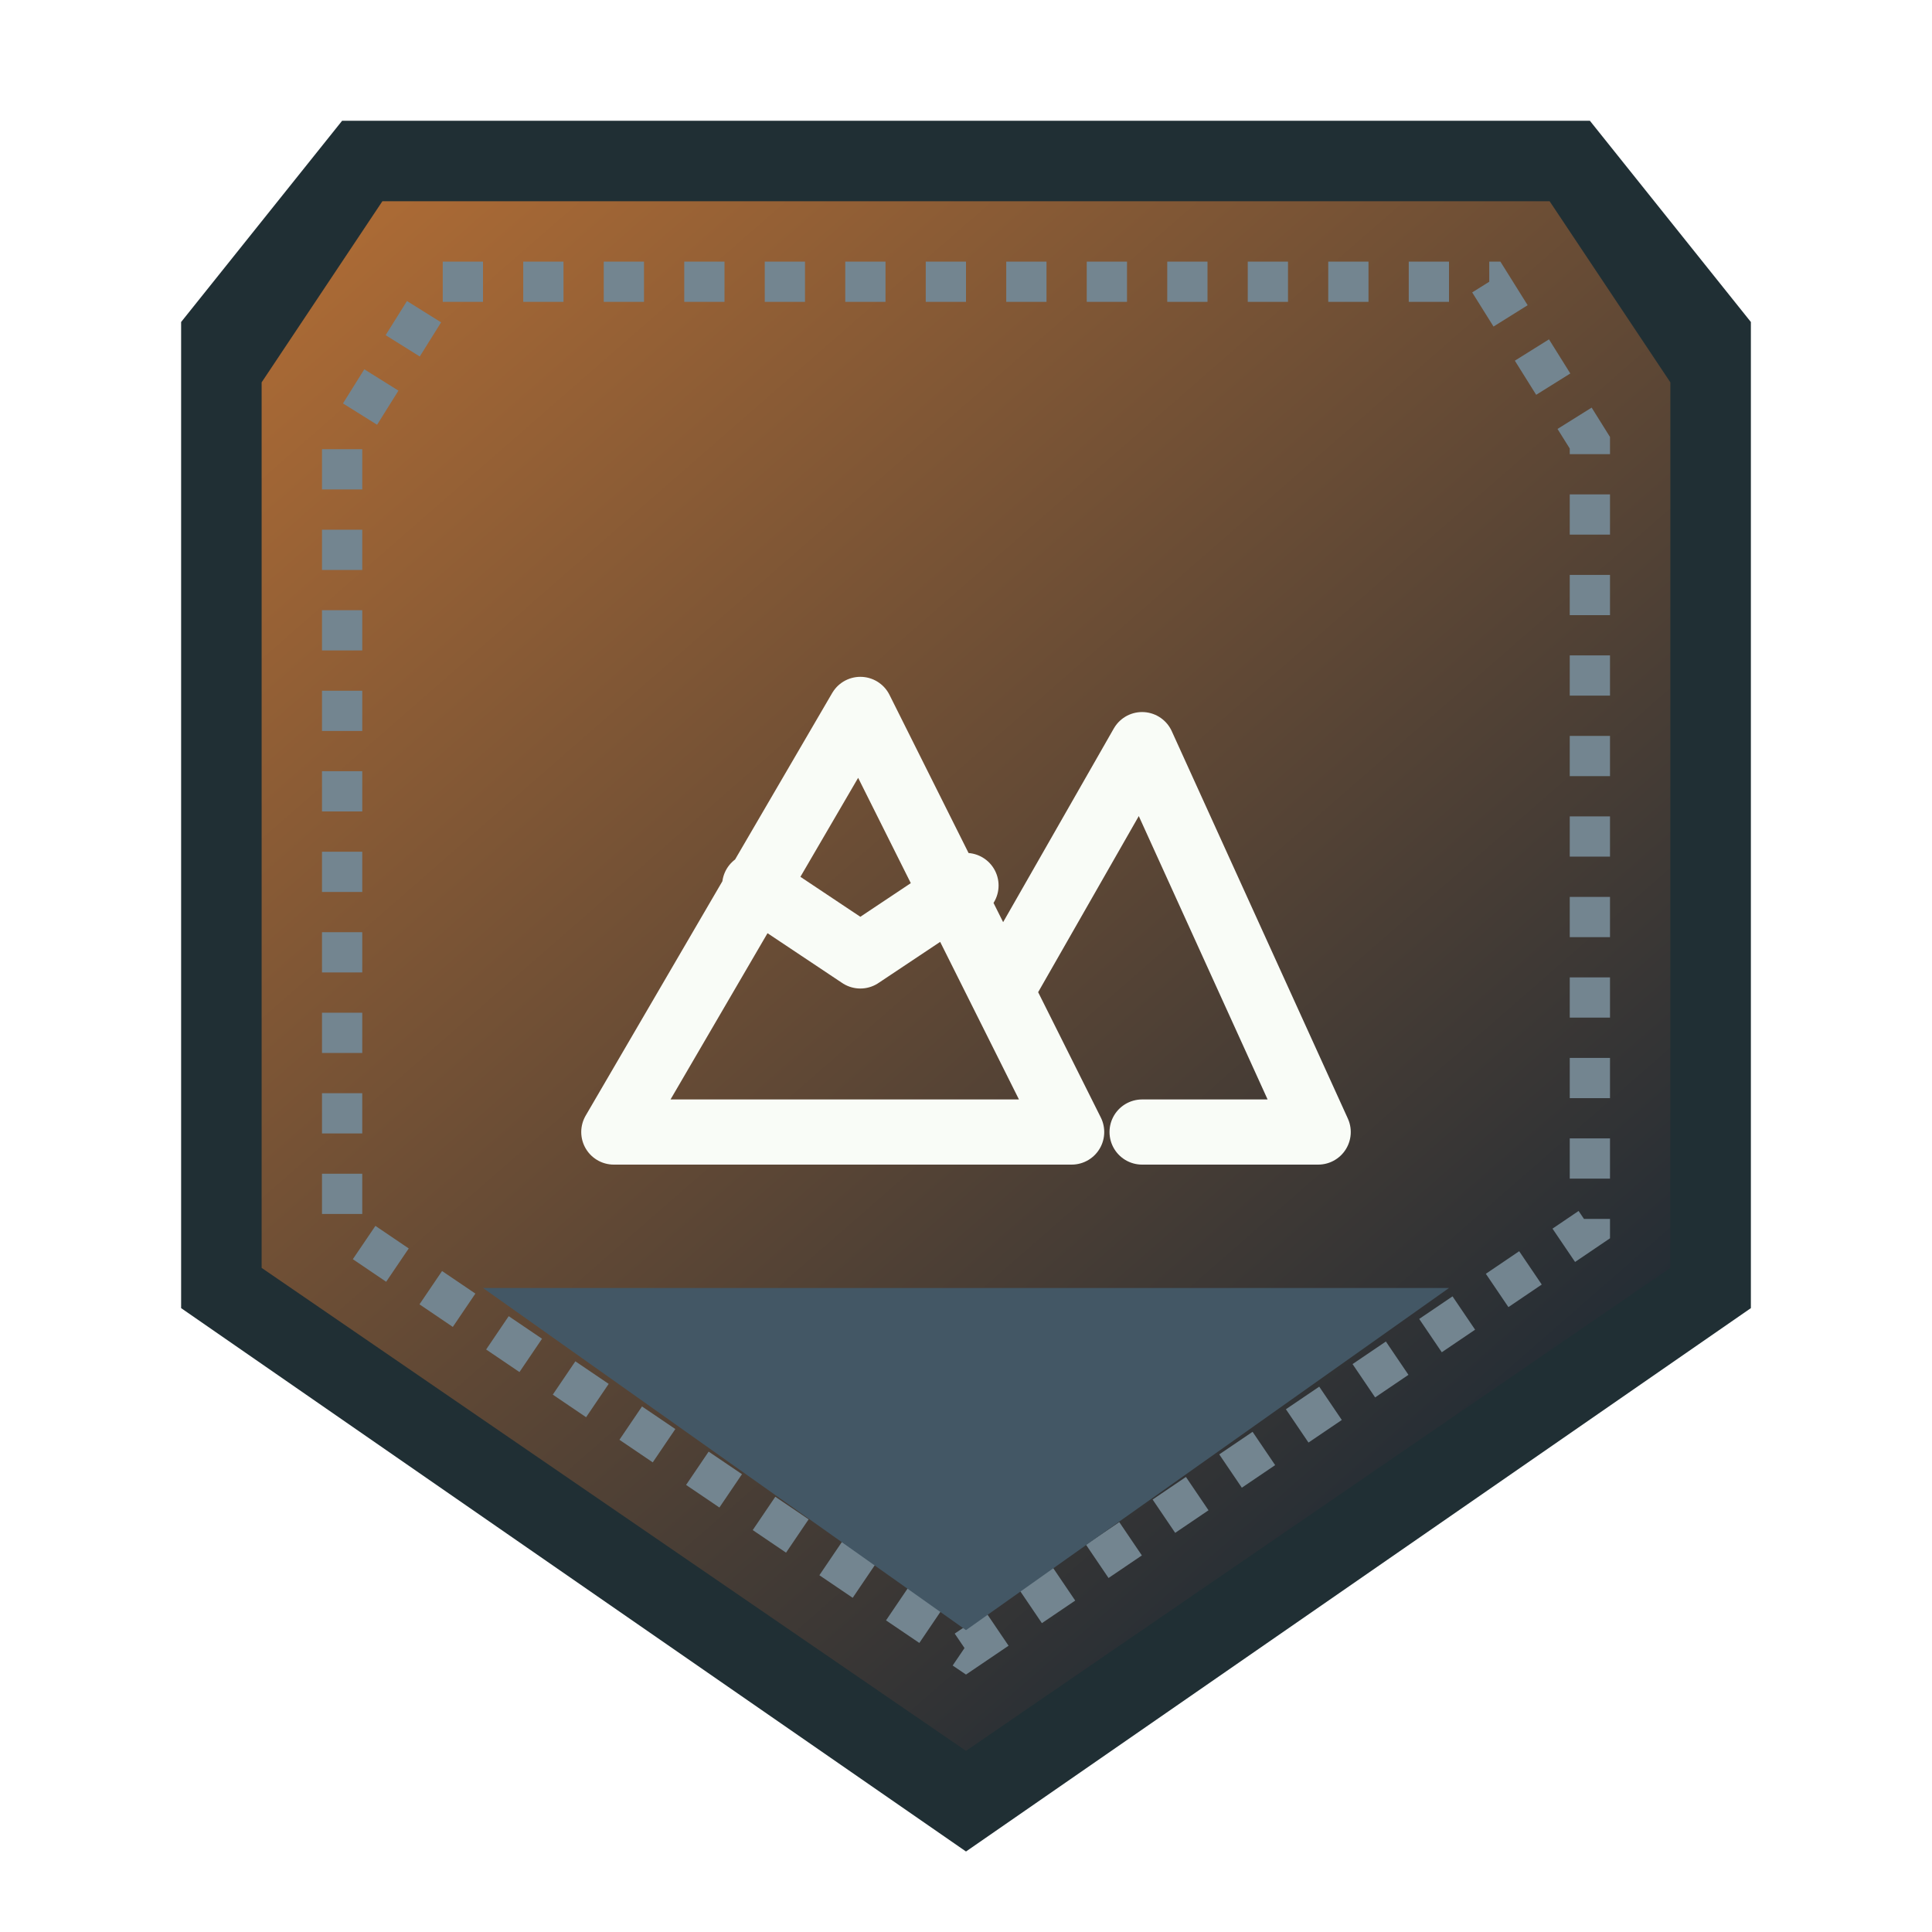
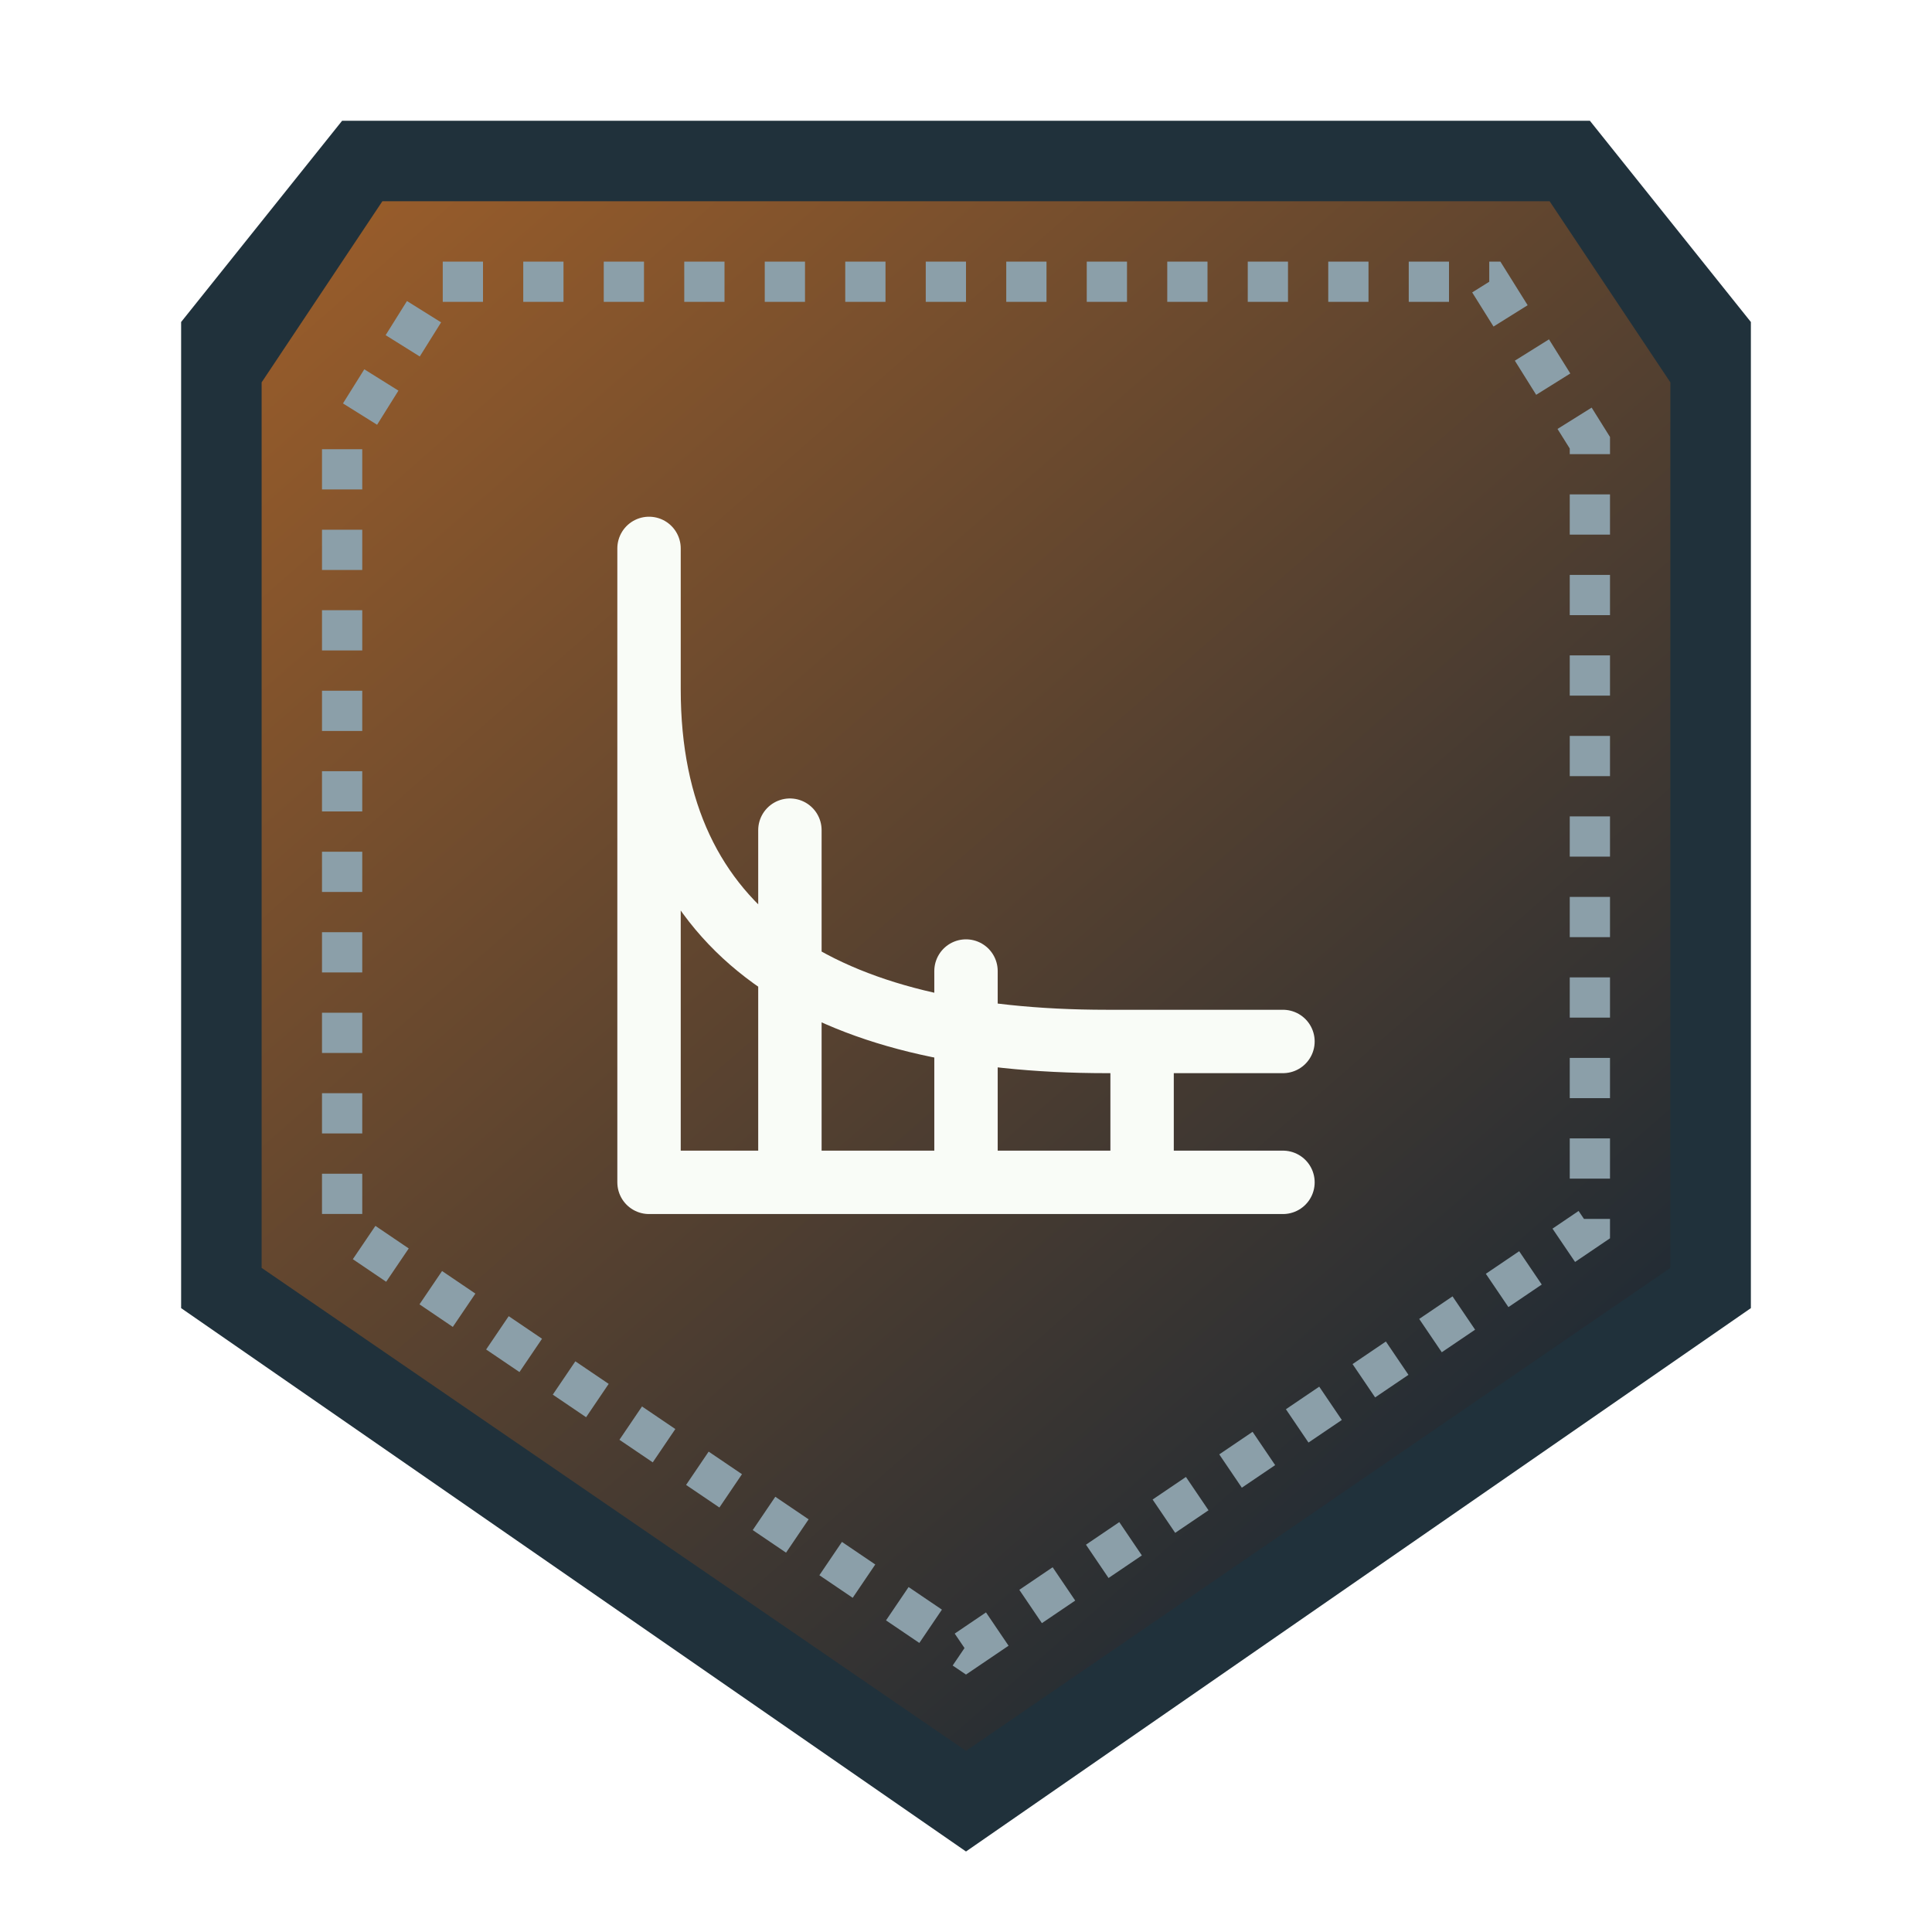
<svg xmlns="http://www.w3.org/2000/svg" viewBox="0 0 96 96">
  <defs>
-     <linearGradient id="paint" x2=".8" y2="1">
-       <stop stop-color="#b16d35" />
+     <linearGradient id="cloth" x2=".8" y2="1">
+       <stop stop-color="#9c5e2a" />
      <stop offset="1" stop-color="#172735" />
    </linearGradient>
-     <linearGradient id="metal" x2="1" y2="1">
-       <stop stop-color="#738590" />
-       <stop offset=".5" stop-color="#56707d" />
-       <stop offset="1" stop-color="#738590" />
-     </linearGradient>
  </defs>
-   <path d="M17 6h62l8 10v49L48 92 9 65V16Z" fill="#202f34" />
-   <path d="M19 10h58l6 9v44L48 87 13 63V19Z" fill="url(#paint)" />
-   <path d="M22 14h52l5 8v39L48 82 17 61V22Z" fill="none" stroke="#738590" stroke-width="2" stroke-dasharray="2 2" />
-   <path d="M24 64h48l-24 17Z" fill="#435765" />
-   <g transform="translate(27 23) scale(1.75)" fill="none" stroke="#f9fcf7" stroke-width="1.85" stroke-linecap="round" stroke-linejoin="round">
-     <path d="m2 19 7-12 6 12H2Zm11-4 4-7 5 11h-5M6 12l3 2 3-2" />
+   <path d="M17 6h62l8 10v49L48 92 9 65V16Z" fill="#20313b" />
+   <path d="M19 10h58l6 9v44L48 87 13 63V19Z" fill="url(#cloth)" />
+   <path d="M22 14h52l5 8v39L48 82 17 61V22Z" fill="none" stroke="#8b9fa9" stroke-width="2" stroke-dasharray="2 2" />
+   <g transform="translate(27 22) scale(1.75)" fill="none" stroke="#f9fcf7" stroke-width="1.8" stroke-linecap="round" stroke-linejoin="round">
+     <path d="M3 3v4c0 7 5 10 13 10h5M3 7v14m0 0h18M7 11v10m5-6v6m5-4v4" />
  </g>
</svg>
